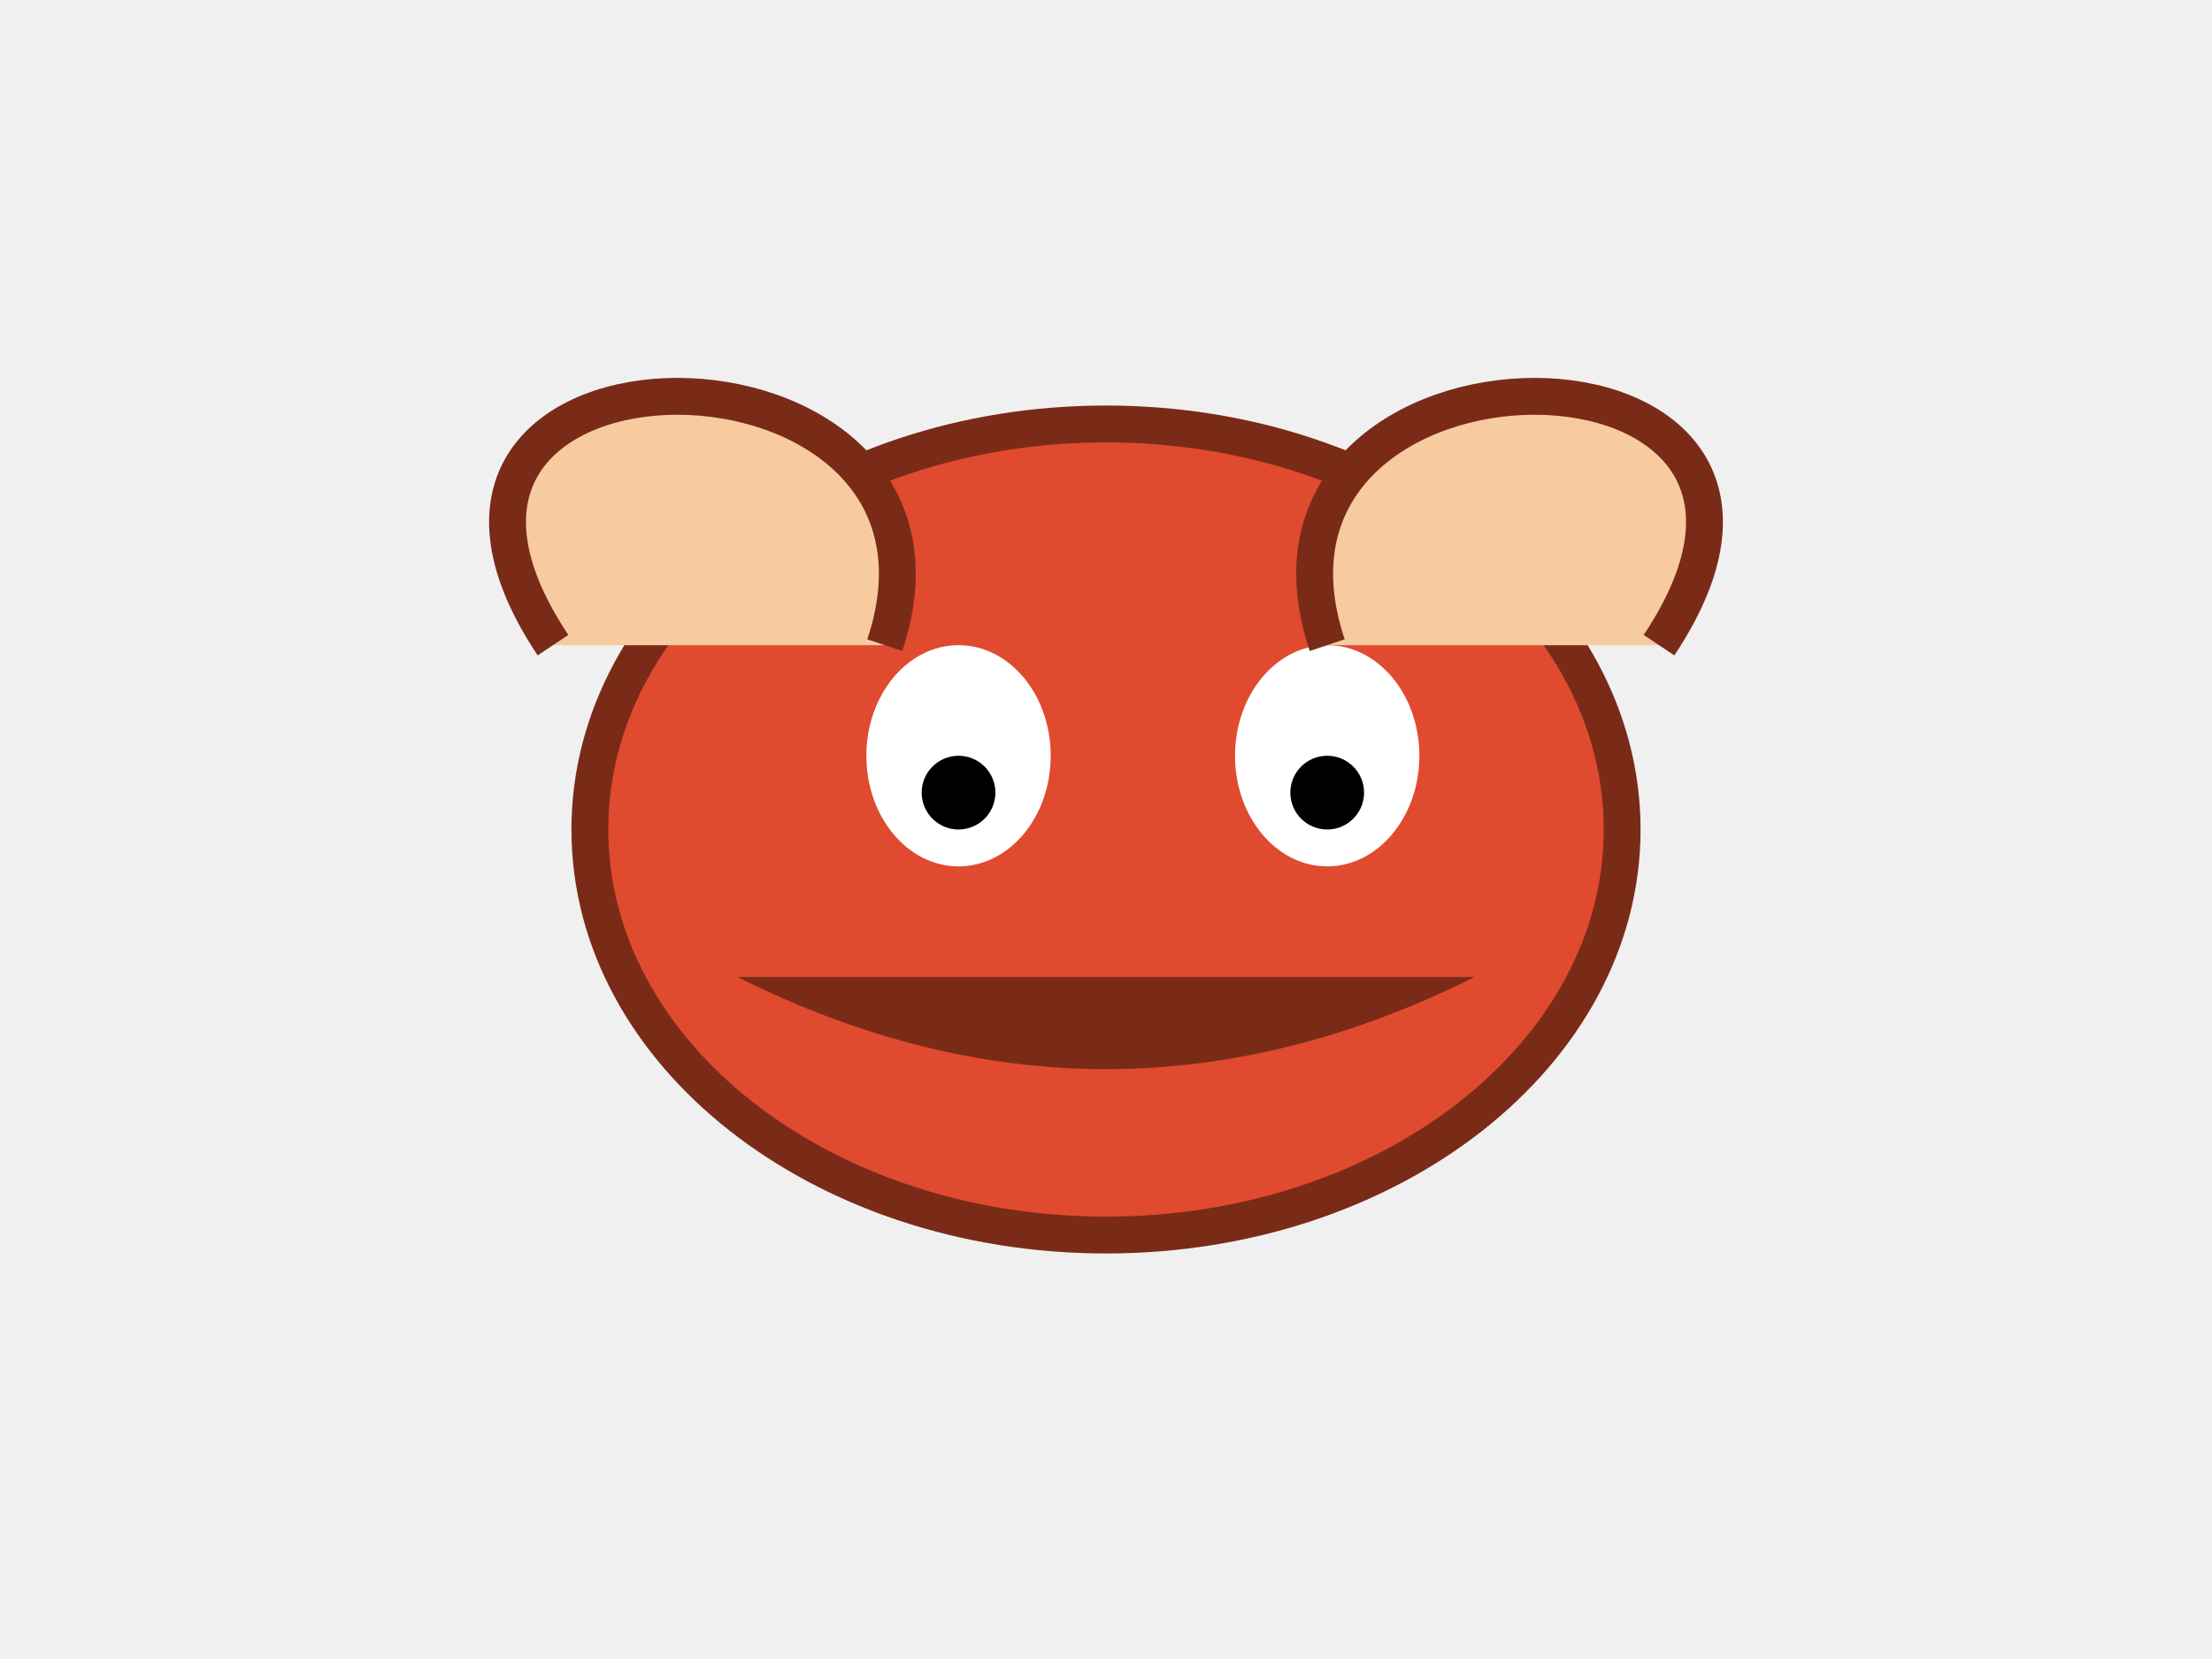
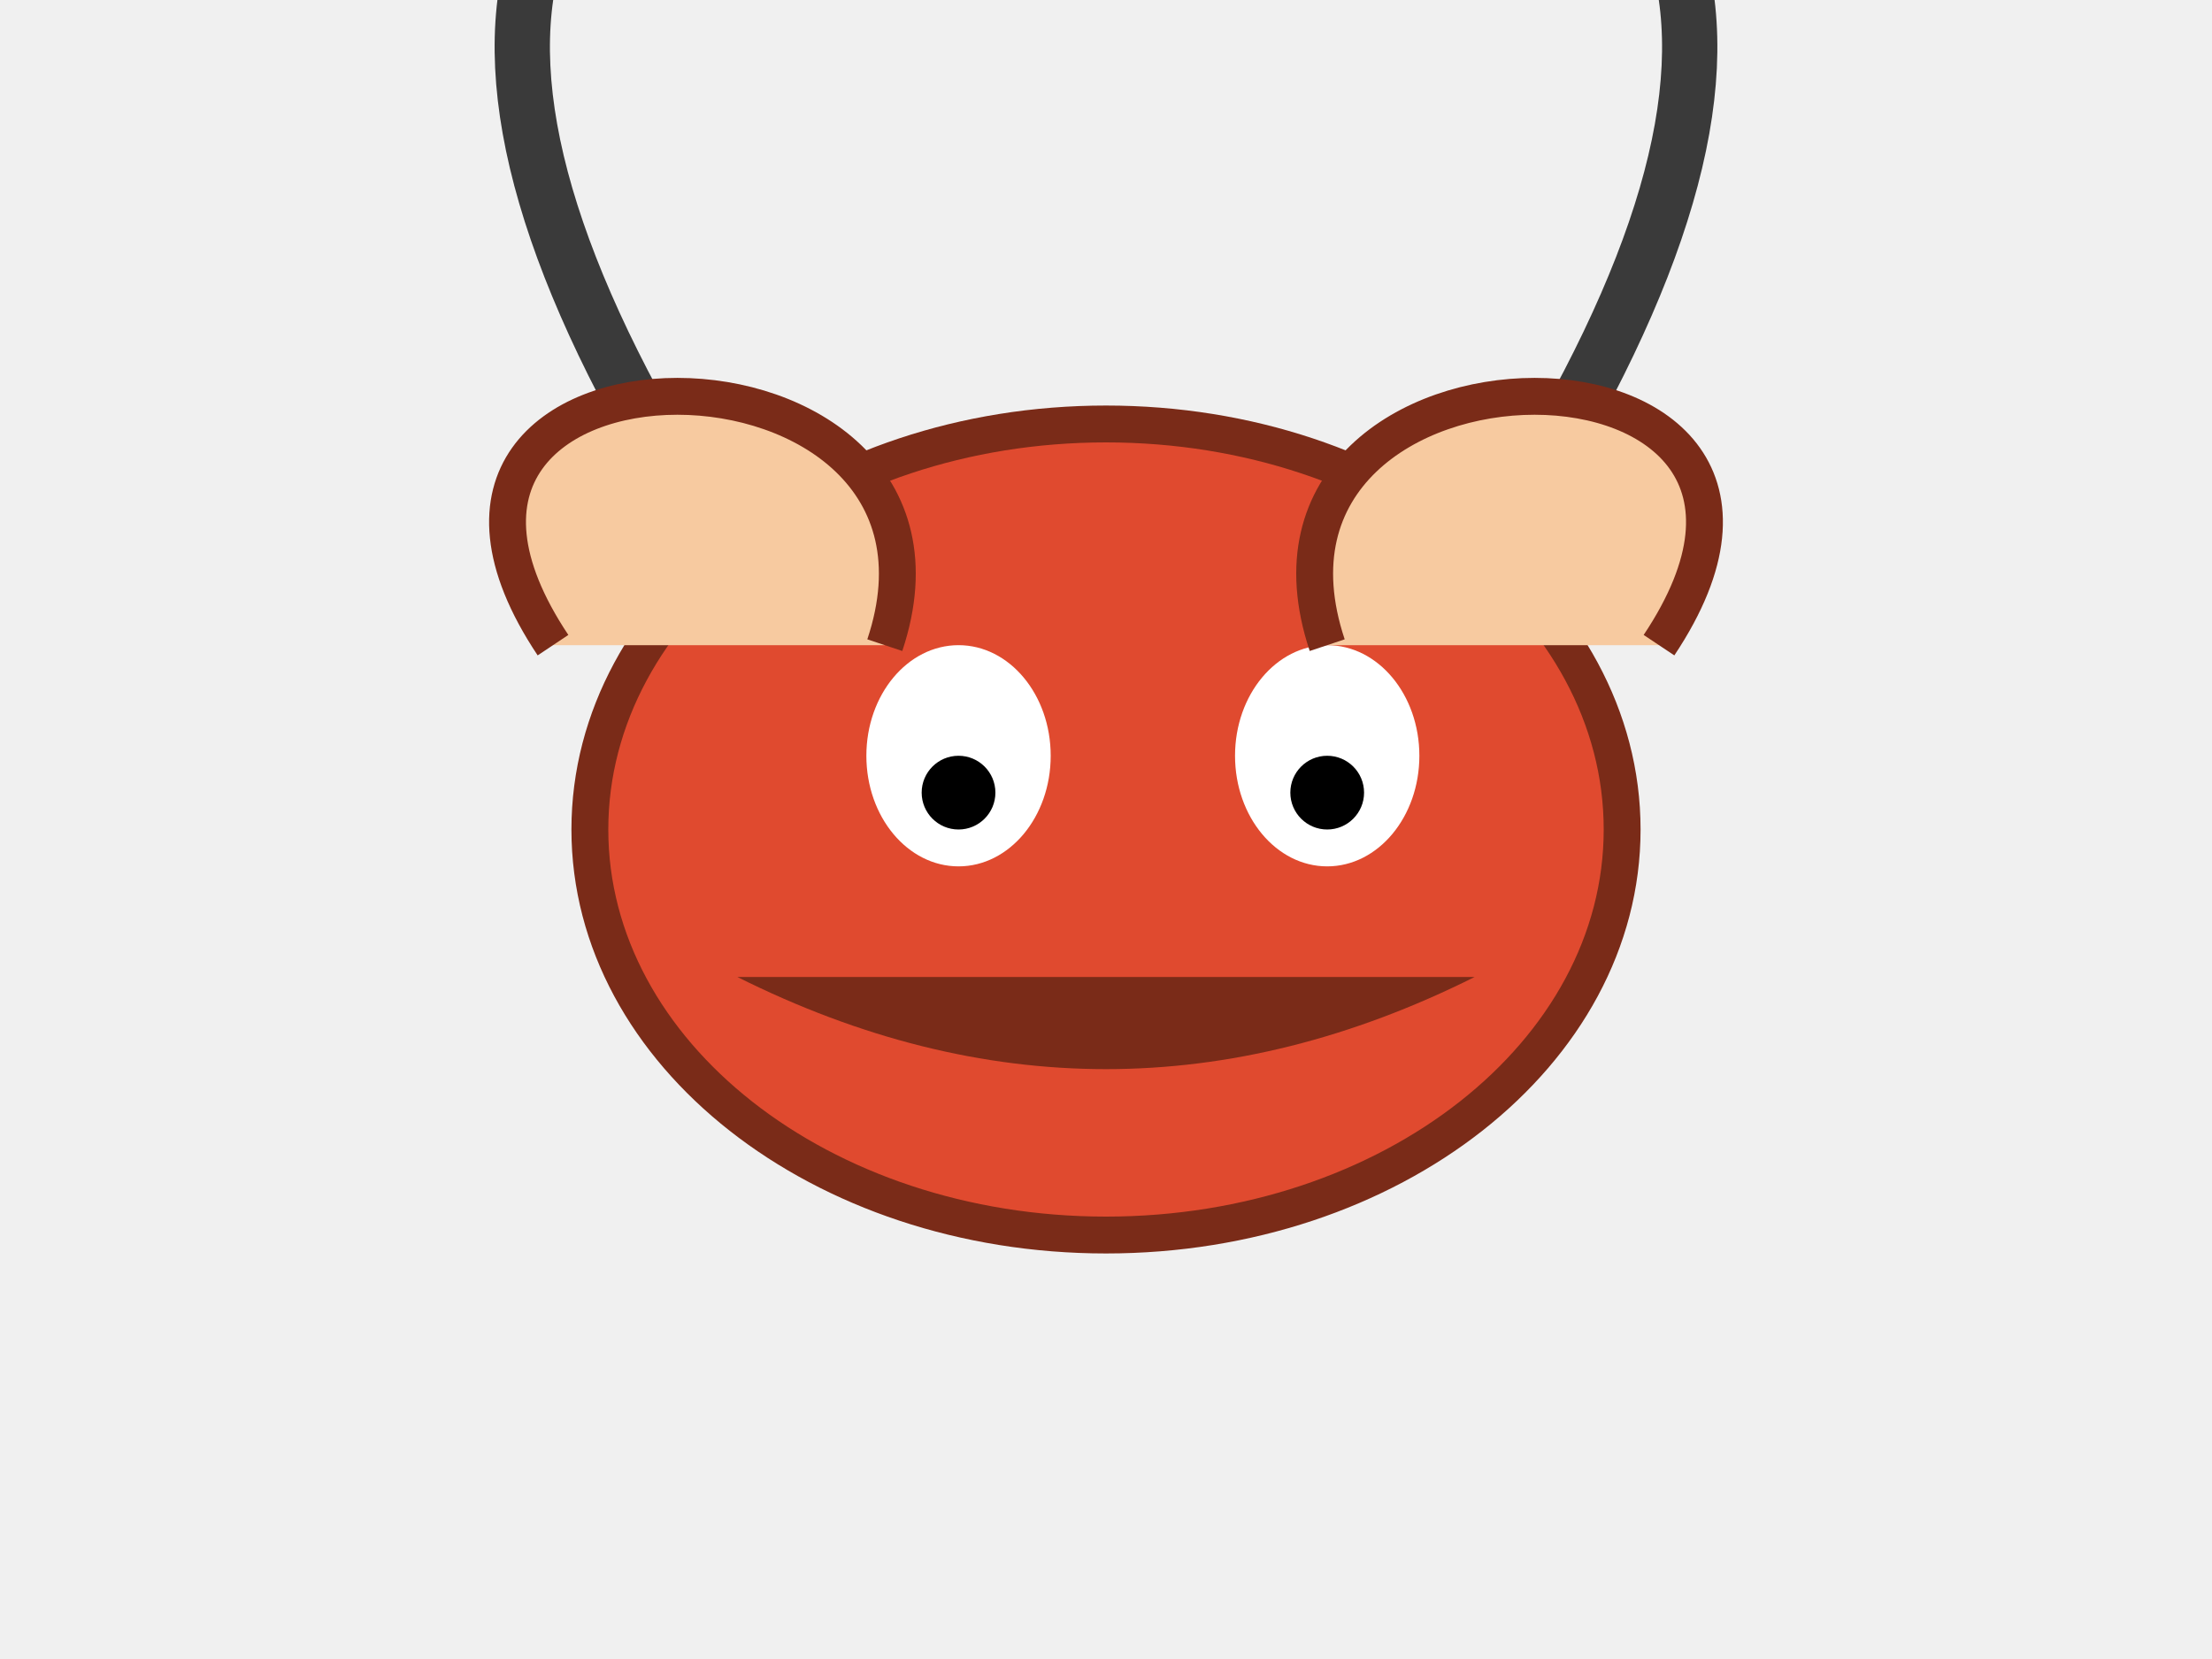
<svg xmlns="http://www.w3.org/2000/svg" viewBox="0 0 120 90">
  <g transform="translate(60,45)">
+     <path d="M-25,-22 Q-35,-40 -30,-50" stroke="#3a3a3a" stroke-width="3" fill="none" stroke-linecap="round" />
+     <path d="M25,-22 Q35,-40 30,-50" stroke="#3a3a3a" stroke-width="3" fill="none" stroke-linecap="round" />
    <ellipse rx="28" ry="22" fill="#e04a2f" stroke="#7a2b18" stroke-width="2" />
    <ellipse cx="-8" cy="-4" rx="5" ry="6" fill="#fff" />
    <ellipse cx="12" cy="-4" rx="5" ry="6" fill="#fff" />
    <circle cx="-8" cy="-2" r="2" fill="#000" />
    <circle cx="12" cy="-2" r="2" fill="#000" />
    <path d="M-30,-10 C-42,-28 -6,-28 -12,-10" fill="#f7caa0" stroke="#7a2b18" stroke-width="2" />
    <path d="M30,-10 C42,-28 6,-28 12,-10" fill="#f7caa0" stroke="#7a2b18" stroke-width="2" />
    <path d="M-20,8 Q0,18 20,8" fill="#7a2b18" />
  </g>
</svg>
